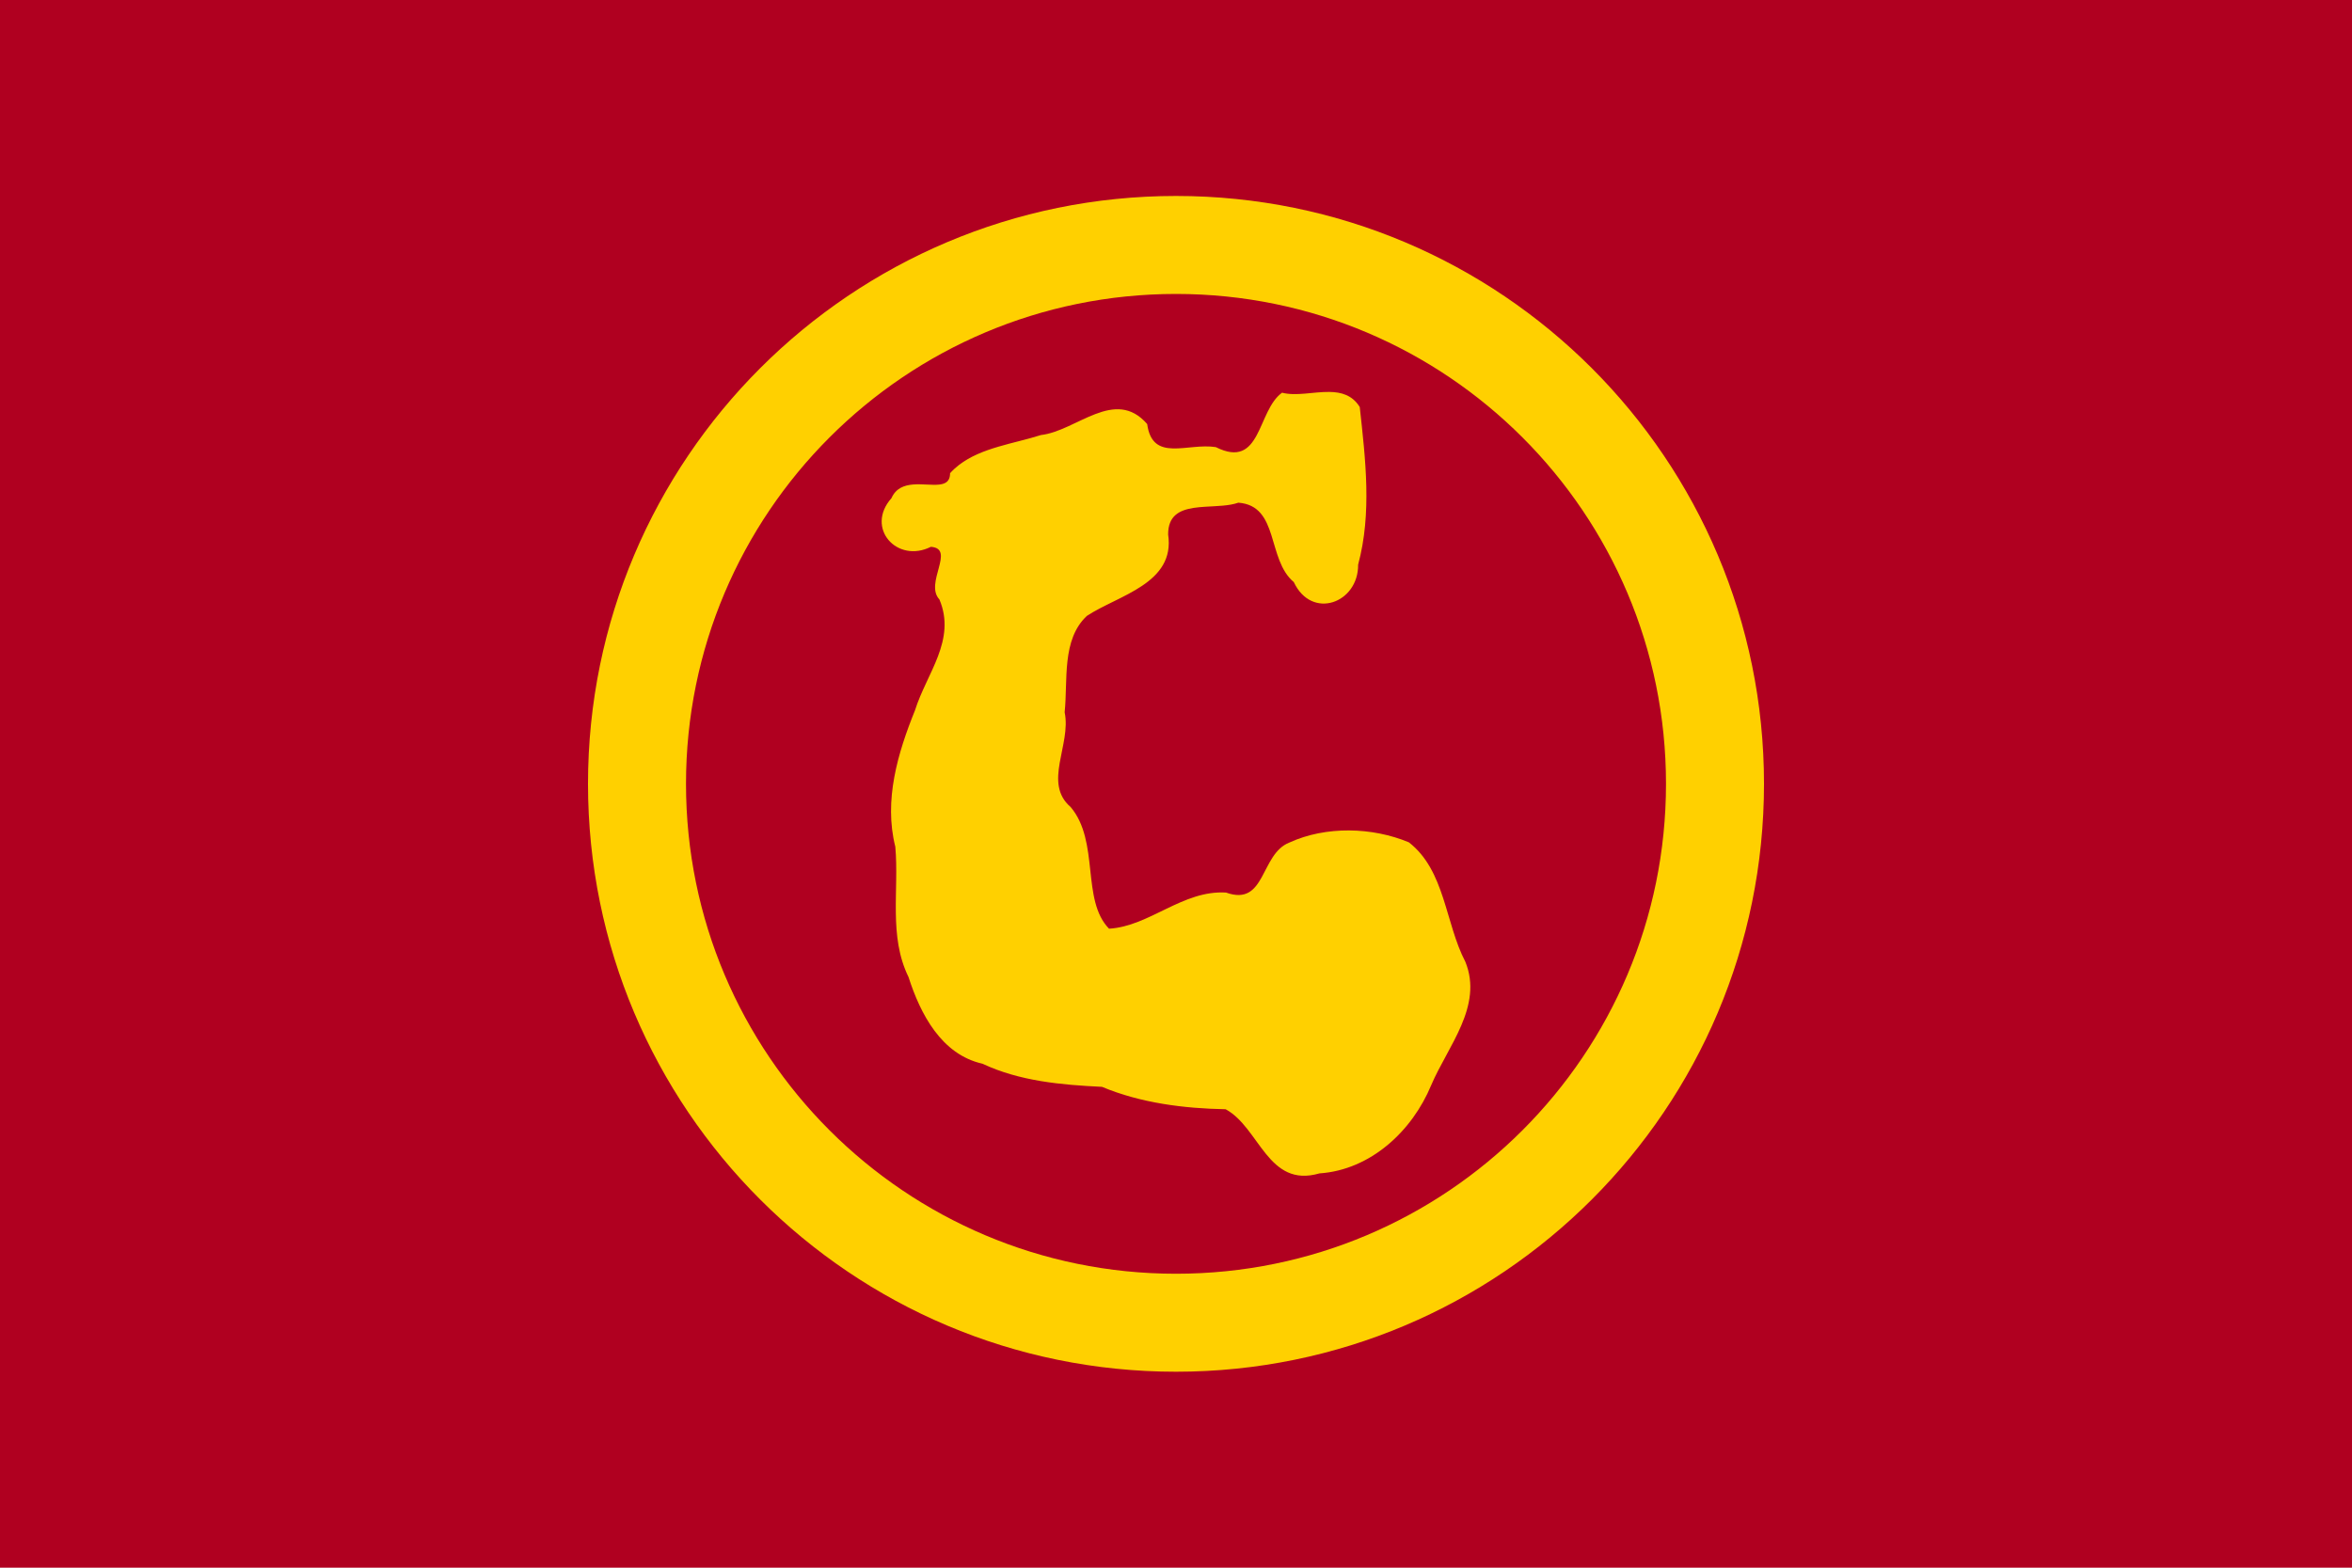
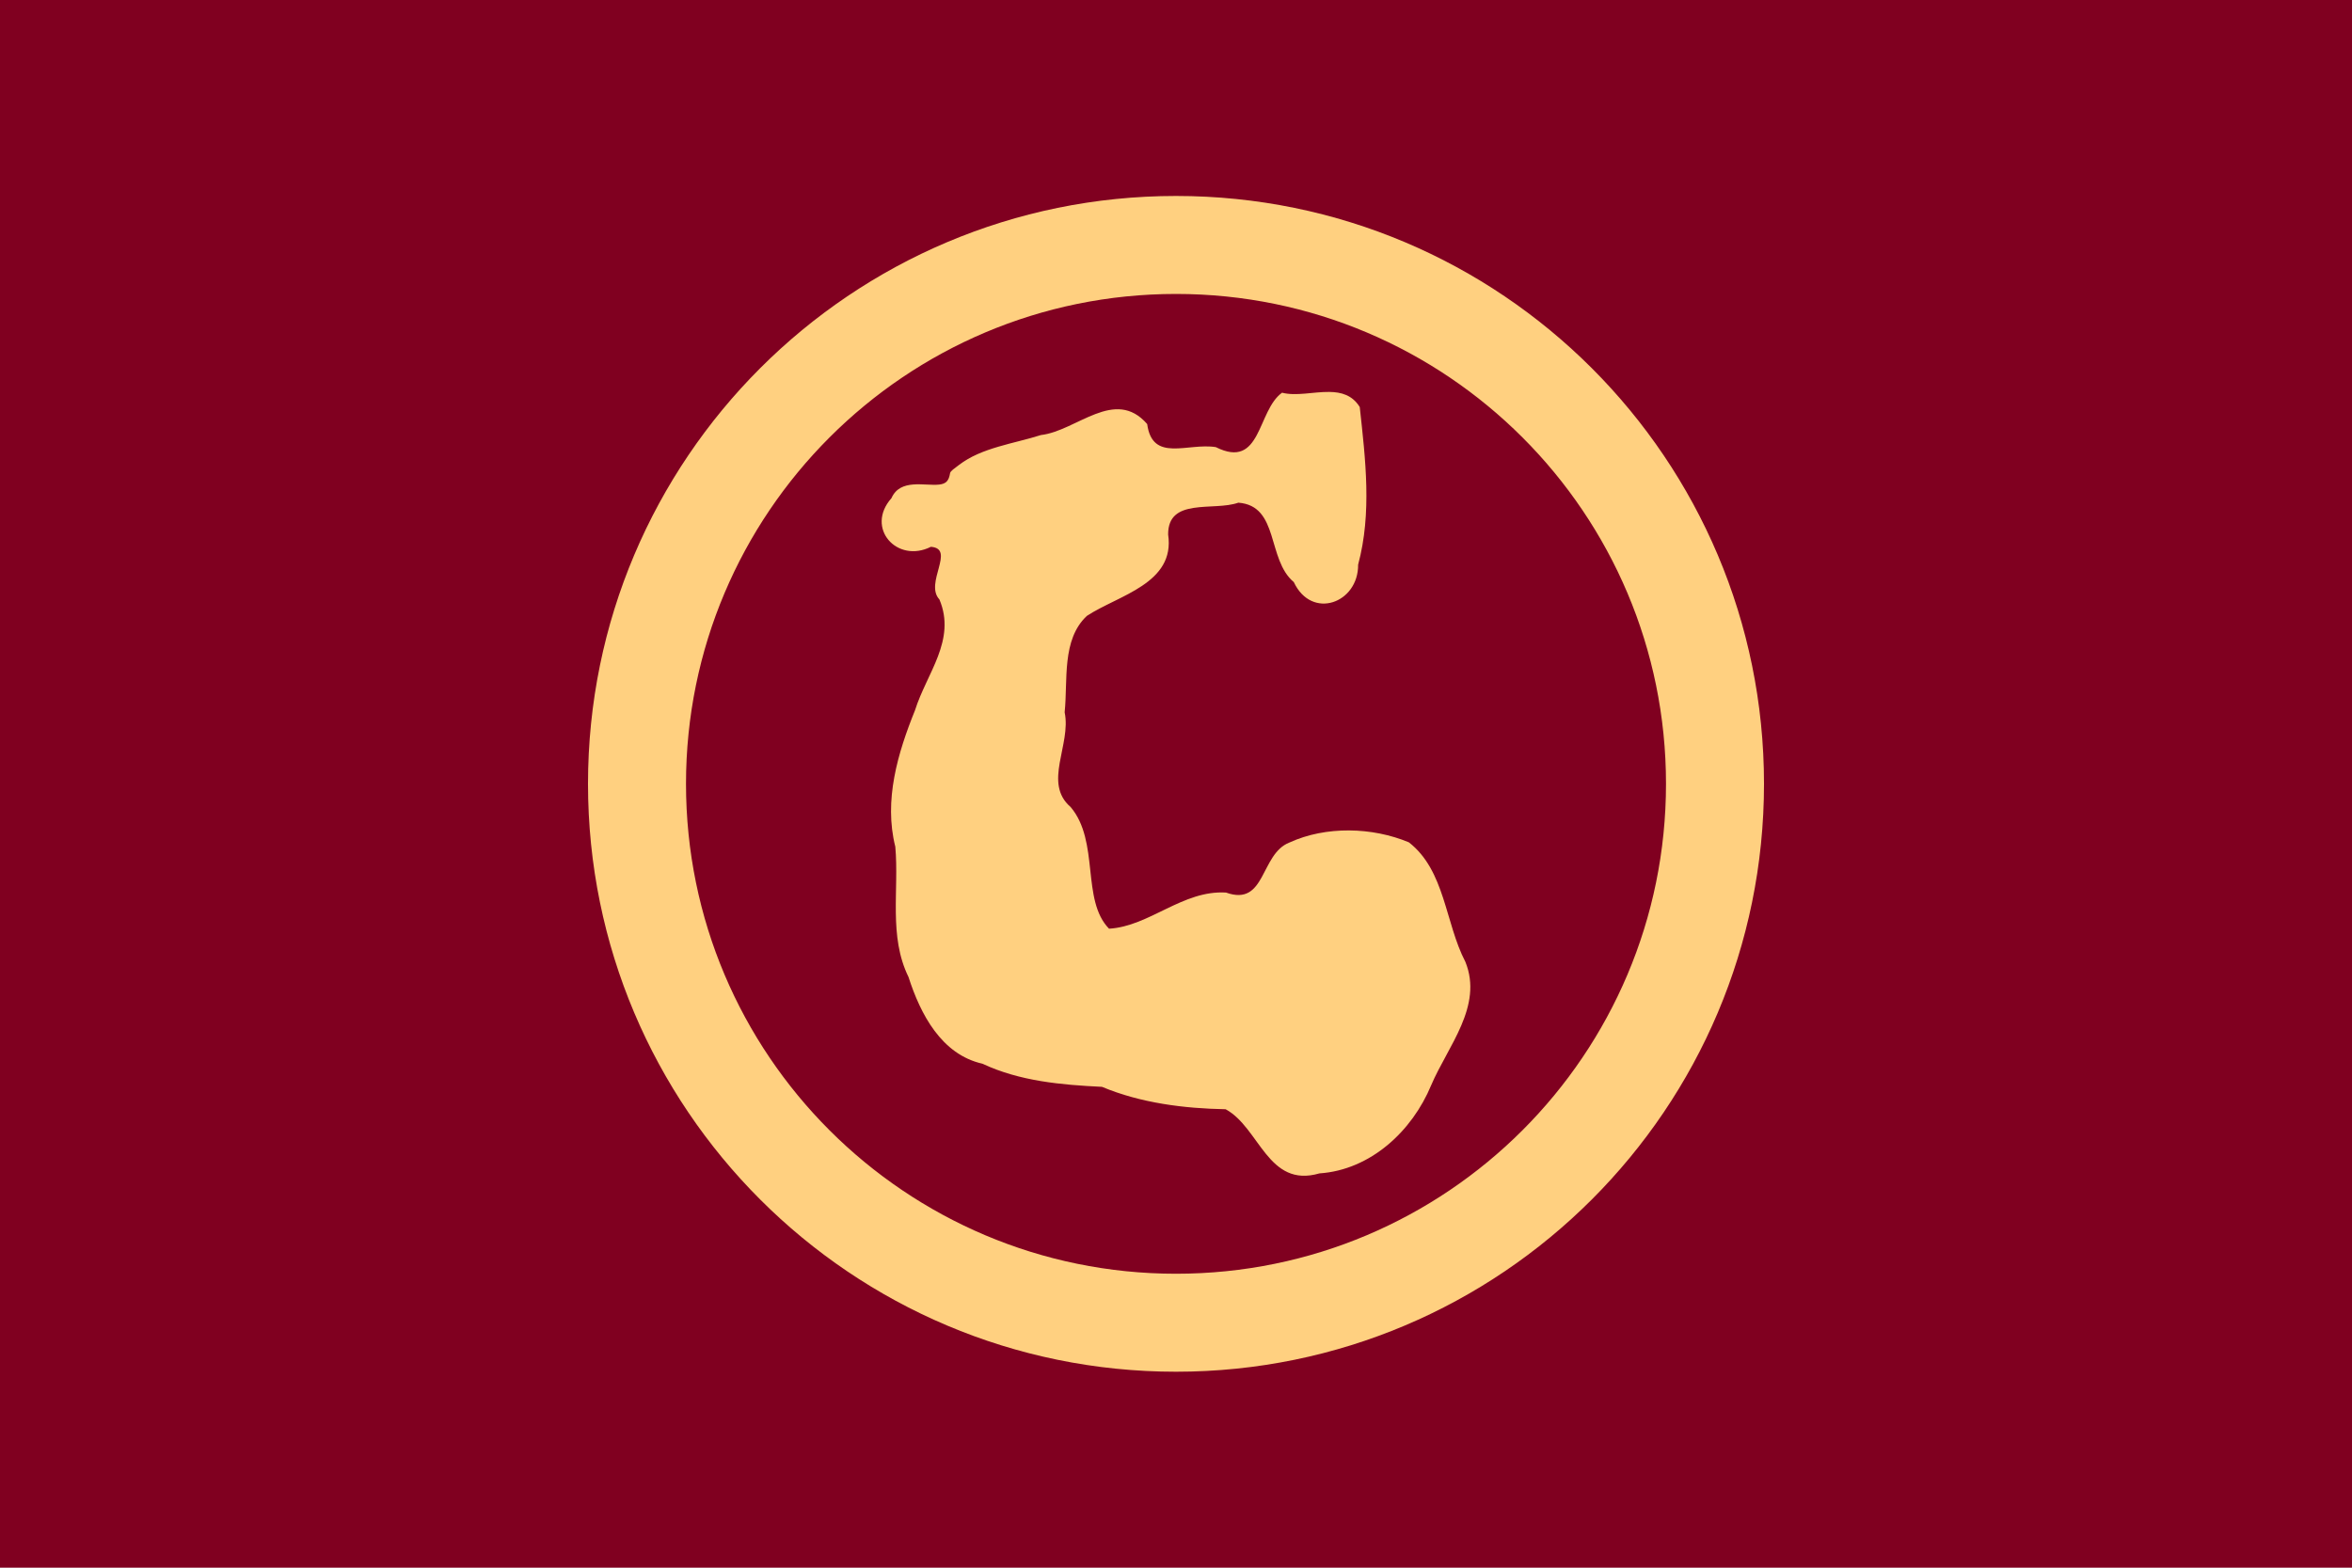
- <svg xmlns="http://www.w3.org/2000/svg" xml:space="preserve" width="4608" height="3072" viewBox="0 0 1219.2 812.8">
-   <path d="M 0 0 L 0 812.8 L 1219.2 812.8 L 1219.2 0 L 0 0 z" style="fill:#b00020;fill-rule:evenodd;stroke:none;stroke-width:8.467;stroke-linecap:round;stroke-linejoin:round;fill-opacity:1" />
-   <path d="M 609.6 101.6 A 304.8 304.8 0 0 0 304.8 406.4 A 304.8 304.8 0 0 0 609.6 711.2 A 304.8 304.8 0 0 0 914.4 406.4 A 304.8 304.8 0 0 0 609.6 101.6 z M 609.6 152.4 A 254 254 0 0 1 863.6 406.4 A 254 254 0 0 1 609.6 660.4 A 254 254 0 0 1 355.6 406.4 A 254 254 0 0 1 609.6 152.4 z M 688.968 203.202 C 680.865 203.117 671.815 205.493 664.579 203.601 C 651.554 212.935 653.976 243.716 630.231 231.813 C 615.671 229.466 597.375 239.981 594.663 219.86 C 577.931 200.581 558.08 223.433 539.61 225.554 C 525.583 230.027 508.776 232.071 497.136 241.045 C 496.304 241.686 495.499 242.363 494.723 243.078 C 493.948 243.793 493.201 244.547 492.486 245.343 C 492.489 247.846 491.656 249.339 490.256 250.211 C 489.323 250.792 488.139 251.097 486.782 251.242 C 479.321 252.038 466.664 247.98 462.103 258.278 C 448.367 273.767 465.009 292.304 482.546 283.502 C 495.53 284.481 479.073 302.36 486.951 310.776 C 495.855 331.874 480.307 349.116 474.328 368.22 C 465.337 390.455 458.057 414.981 464.097 438.984 C 466.116 461.533 460.533 485.324 470.943 506.556 C 477.083 525.677 487.946 546.726 509.297 551.514 C 528.605 560.582 550.211 562.479 571.235 563.493 C 591.365 571.917 613.834 574.724 635.339 575.111 C 653.004 584.696 657.18 616.17 683.957 608.37 C 710.495 606.572 732.057 586.389 741.89 562.625 C 750.498 542.42 768.933 521.676 759.596 498.668 C 749.081 478.526 749.151 451.338 730.301 436.718 C 711.389 428.813 687.308 428.144 668.361 436.844 C 653.145 442.805 656.294 470.216 635.535 462.768 C 613.022 461.411 595.872 480.292 574.89 481.503 C 560.354 466.65 570.116 436.308 554.97 418.409 C 540.488 405.966 555.414 386.118 551.881 369.312 C 553.601 352.701 550.226 331.653 563.39 319.329 C 579.746 308.559 609.315 302.593 605.525 277.121 C 605.465 267.442 611.347 264.452 618.853 263.315 C 620.729 263.03 622.707 262.862 624.719 262.733 C 630.756 262.349 637.098 262.327 641.925 260.627 C 663.26 262.236 656.611 290.061 670.666 301.794 C 679.986 321.628 704.184 312.717 704.013 292.754 C 711.222 265.928 707.807 238.179 704.853 211.035 C 700.998 204.825 695.27 203.27 688.968 203.202 z" style="display:inline;fill:#ffd000;fill-opacity:1;stroke:none;stroke-width:135.467;stroke-miterlimit:128;paint-order:stroke fill markers" />
+ <svg xmlns="http://www.w3.org/2000/svg" xml:space="preserve" width="4608" height="3072" viewBox="0 0 1219.2 812.8" version="1.1" id="svg2">
+   <defs id="defs2" />
+   <path d="M 0 0 L 0 812.8 L 1219.2 812.8 L 1219.2 0 L 0 0 z" style="fill:#800020;fill-rule:evenodd;stroke:none;stroke-width:8.467;stroke-linecap:round;stroke-linejoin:round;fill-opacity:1" id="path1" />
+   <path d="m 609.6,101.6 c -168.336,-10e-6 -304.8,136.464 -304.8,304.8 -1e-5,168.336 136.464,304.8 304.8,304.8 168.336,10e-6 304.8,-136.464 304.8,-304.8 10e-6,-168.336 -136.464,-304.8 -304.8,-304.8 z m 0,50.8 c 140.28,-1e-5 254,113.72 254,254 10e-6,140.28 -113.72,254 -254,254 -140.28,10e-6 -254,-113.72 -254,-254 -1e-5,-140.28 113.72,-254 254,-254 z m 79.368,50.802 c -8.103,-0.086 -17.154,2.29 -24.39,0.399 -13.024,9.334 -10.602,40.115 -34.347,28.212 -14.56,-2.348 -32.856,8.168 -35.568,-11.953 -16.732,-19.279 -36.584,3.573 -55.053,5.694 -14.028,4.473 -30.834,6.517 -42.475,15.492 -2.313,1.783 -4.457,3.129 -4.649,4.298 -0.633,3.849 -1.997,5.503 -5.704,5.898 -7.461,0.796 -20.118,-3.262 -24.68,7.036 -13.735,15.489 2.907,34.026 20.443,25.224 12.984,0.98 -3.473,18.858 4.405,27.275 8.904,21.097 -6.645,38.34 -12.624,57.444 -8.991,22.234 -16.271,46.761 -10.23,70.764 2.019,22.549 -3.564,46.34 6.846,67.572 6.139,19.12 17.003,40.17 38.354,44.958 19.308,9.067 40.914,10.965 61.938,11.979 20.13,8.424 42.599,11.23 64.104,11.617 17.665,9.585 21.841,41.059 48.618,33.259 26.538,-1.798 48.1,-21.981 57.933,-45.746 8.608,-20.205 27.043,-40.948 17.706,-63.957 -10.515,-20.142 -10.444,-47.33 -29.295,-61.95 -18.912,-7.905 -42.993,-8.574 -61.939,0.126 -15.216,5.961 -12.067,33.372 -32.826,25.925 -22.513,-1.357 -39.663,17.524 -60.645,18.735 -14.536,-14.853 -4.775,-45.195 -19.92,-63.094 -14.482,-12.442 0.444,-32.29 -3.09,-49.096 1.72,-16.611 -1.655,-37.659 11.509,-49.983 16.356,-10.77 45.925,-16.736 42.135,-42.209 -0.06,-9.679 5.822,-12.669 13.328,-13.806 7.73,-1.171 16.548,-0.39 23.072,-2.688 21.334,1.609 14.685,29.434 28.74,41.167 9.321,19.834 33.519,10.923 33.348,-9.04 7.209,-26.826 3.793,-54.575 0.84,-81.719 -3.855,-6.21 -9.583,-7.766 -15.885,-7.833 z" style="display:inline;fill:#ffd080;fill-opacity:1;stroke:none;stroke-width:135.467;stroke-miterlimit:128;paint-order:stroke fill markers" id="path2" />
</svg>
